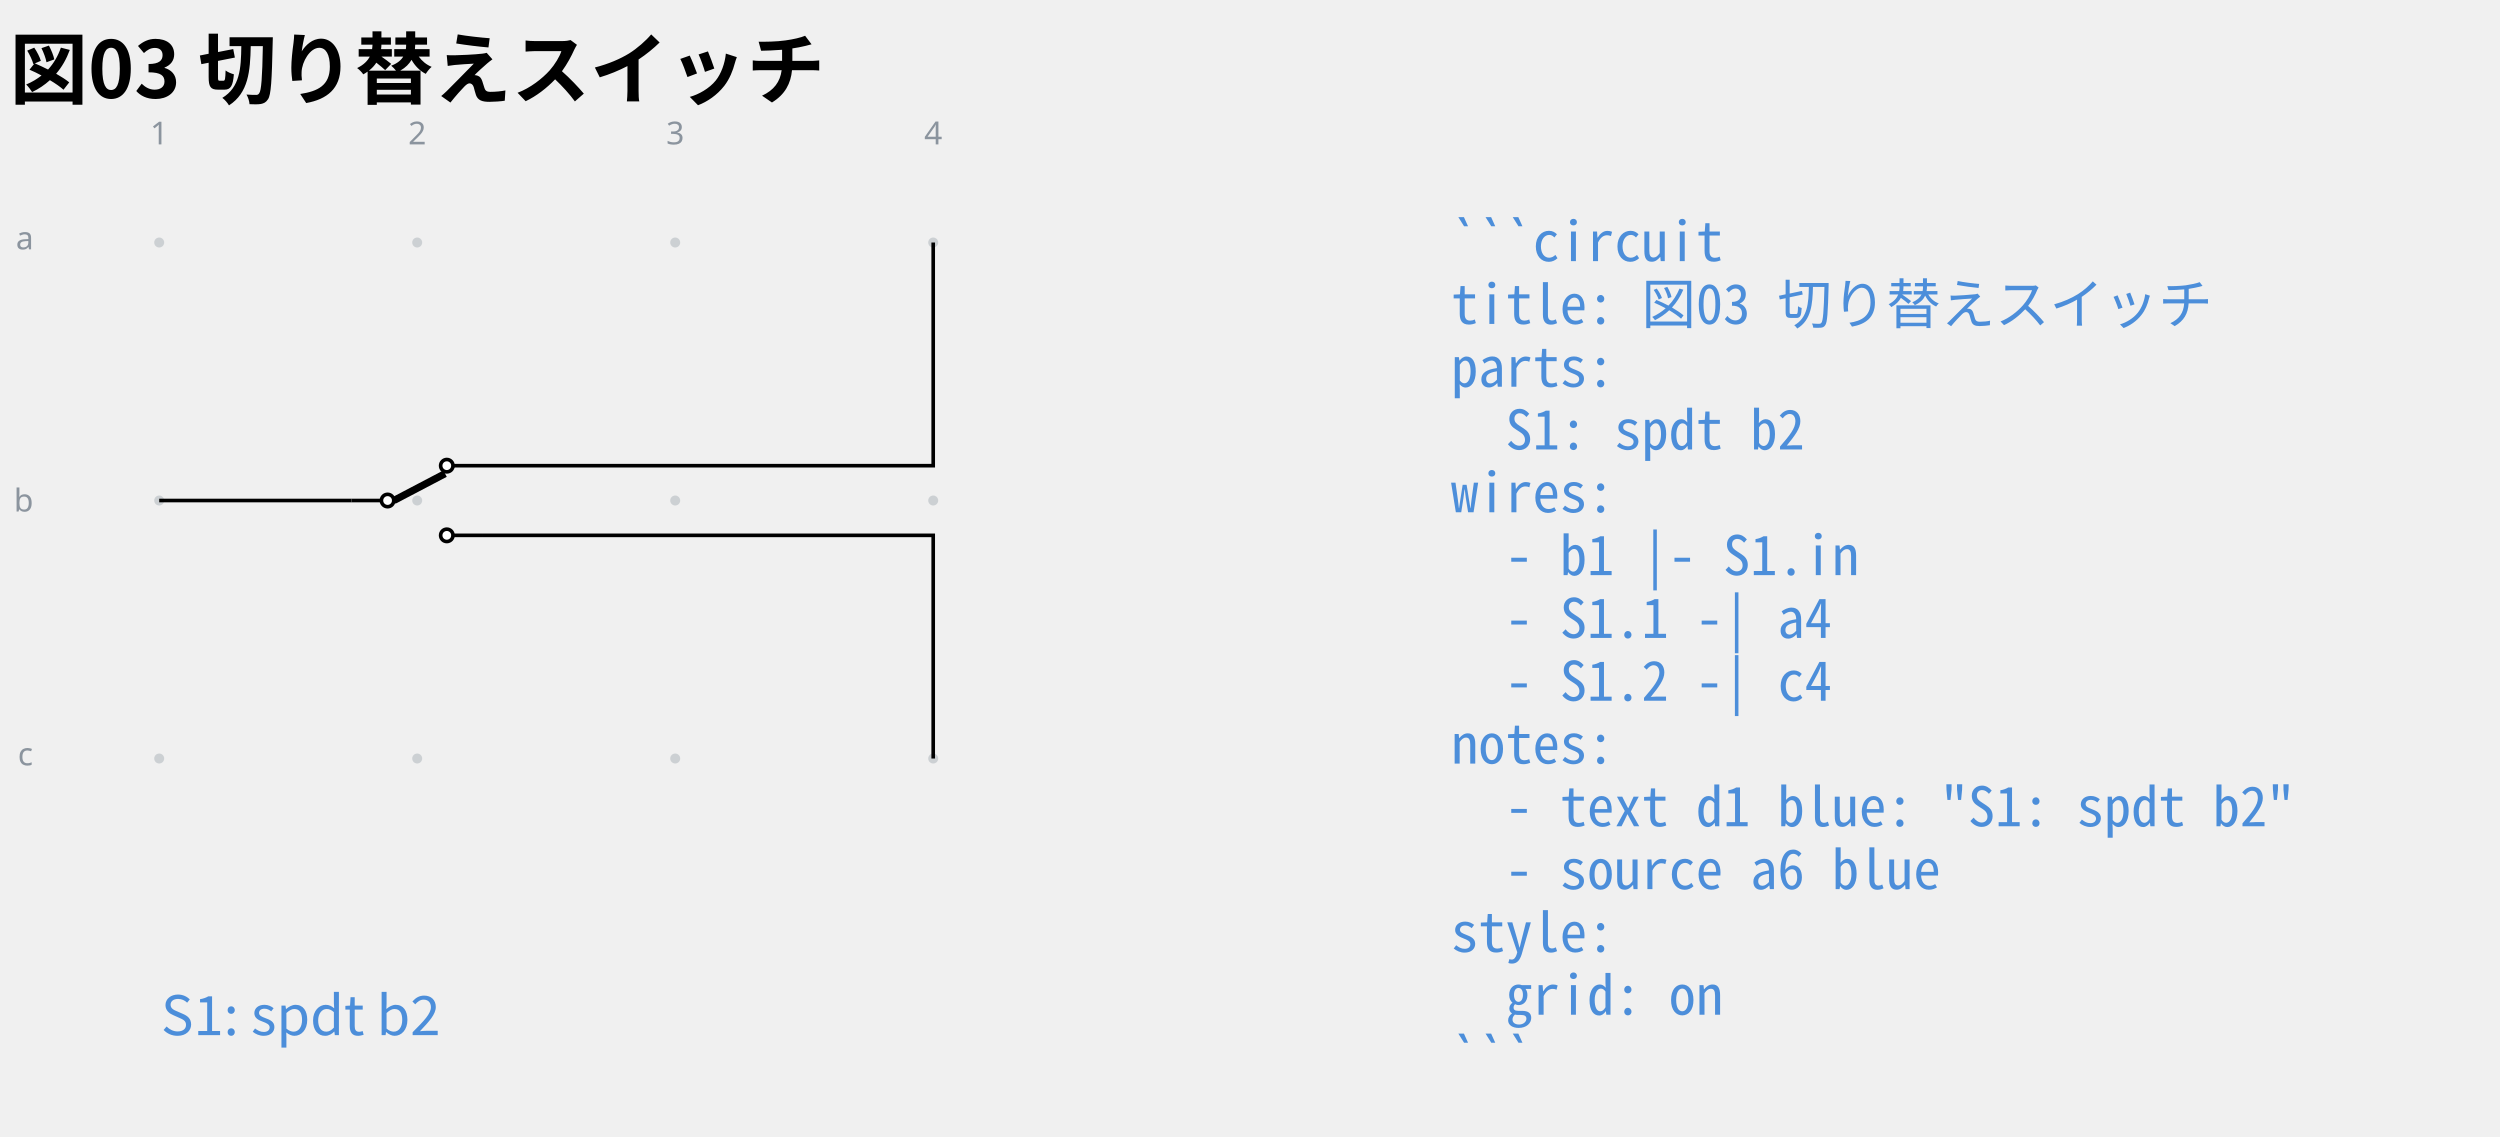
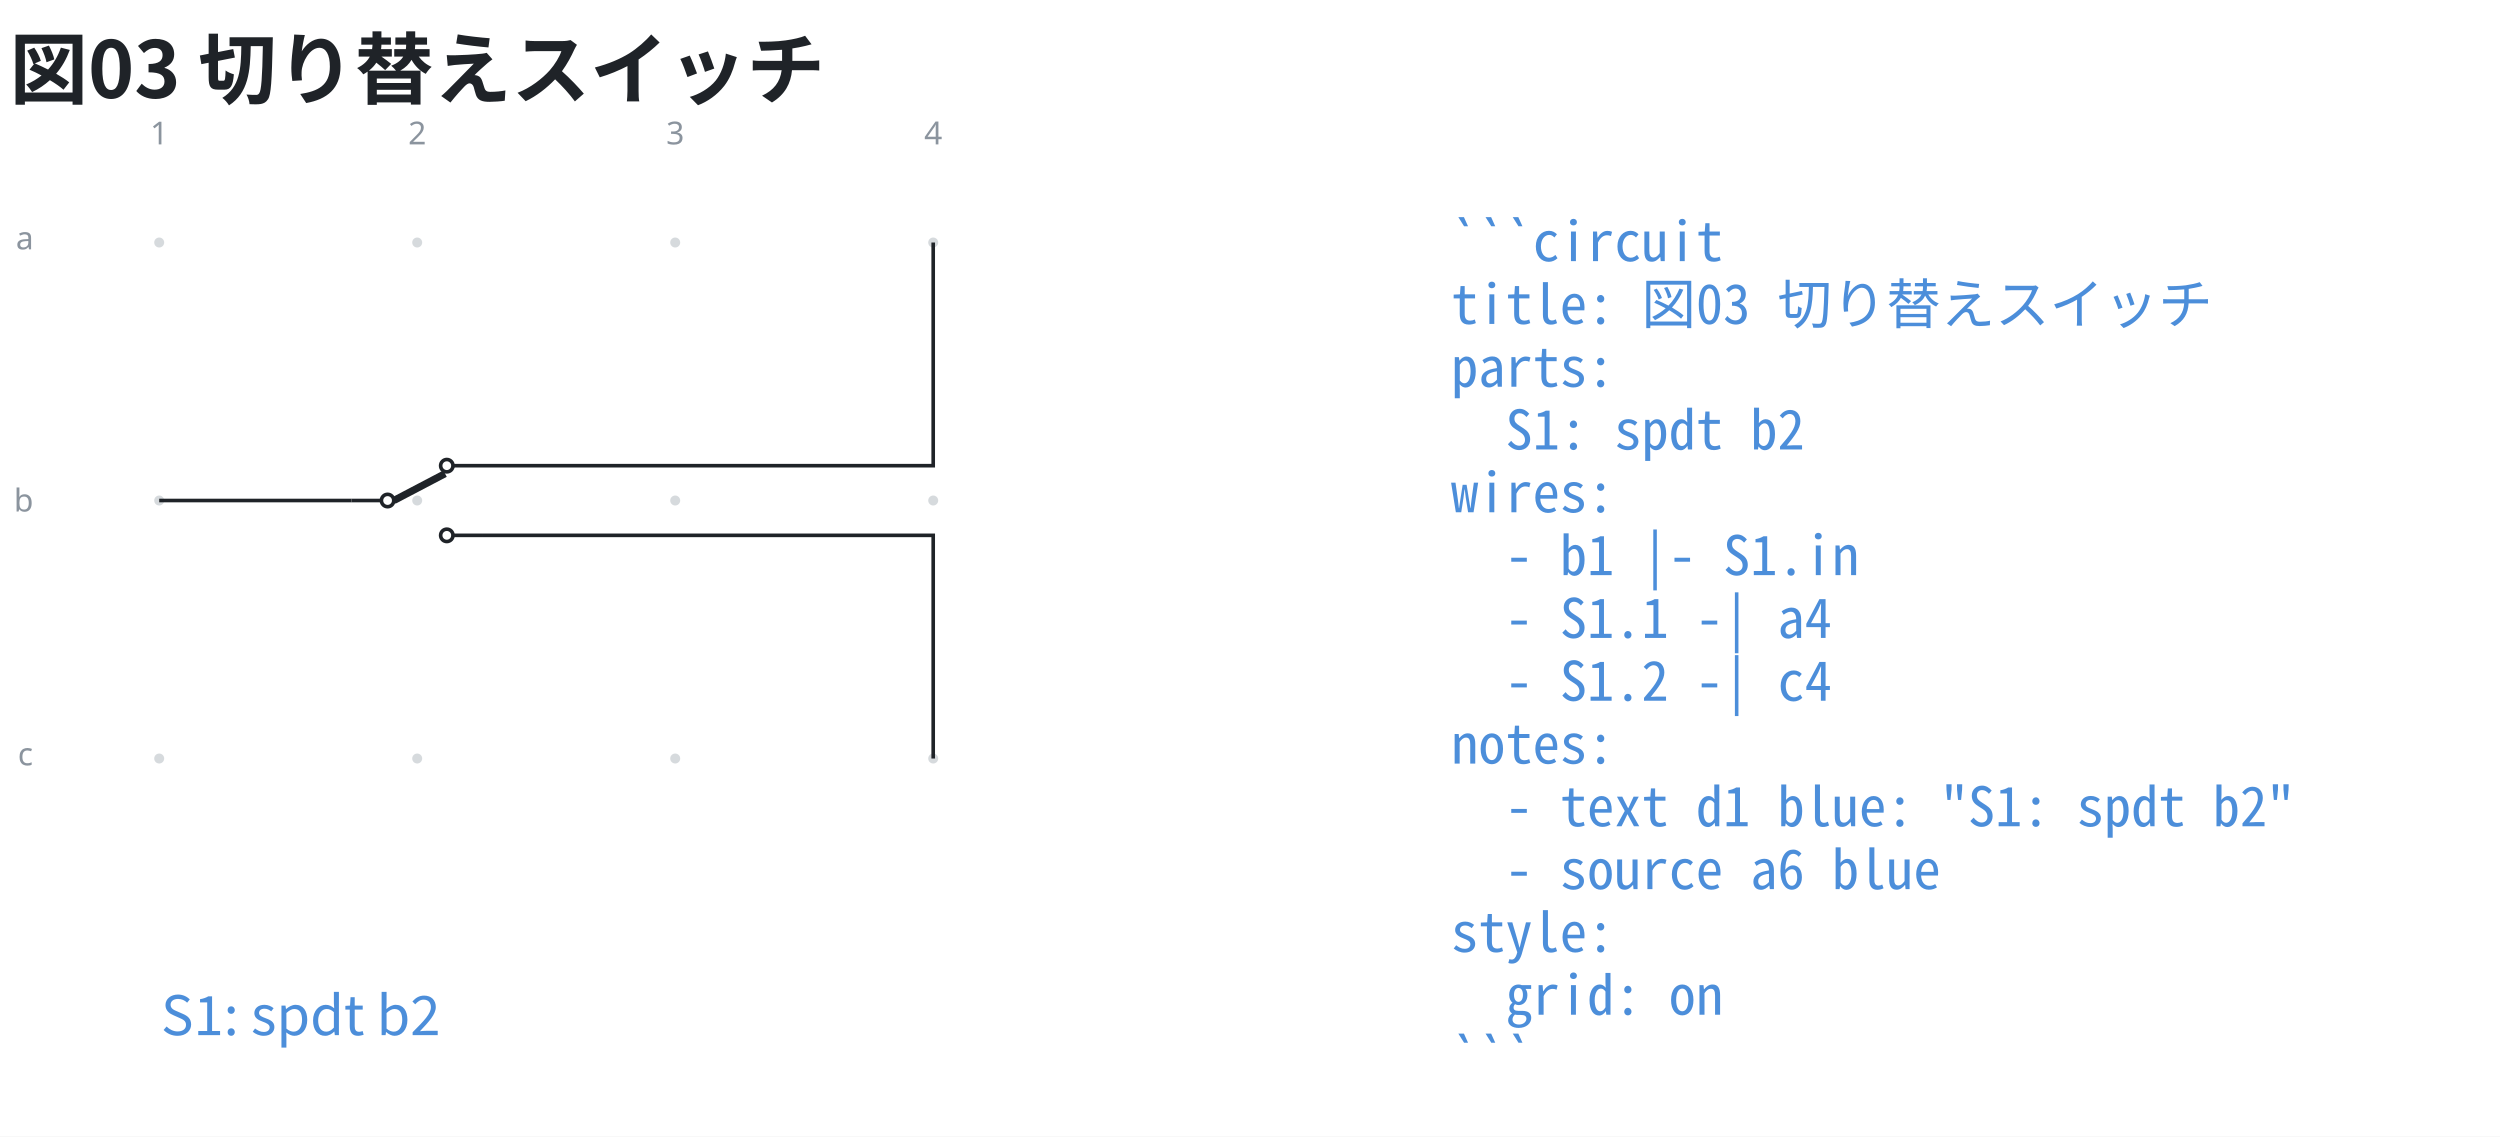
- <svg xmlns="http://www.w3.org/2000/svg" data-circuit-fence="0.1.0" fill="currentColor" width="735.202" height="334.241" viewBox="-72 -72 551.402 250.68">
-   <g stroke="currentColor" stroke-miterlimit="10" stroke-width=".8">
+ <svg xmlns="http://www.w3.org/2000/svg" data-figure-paper="#ffffff" data-circuit-fence="0.1.0" fill="#1f2328" width="735.202" height="334.241" viewBox="-72 -72 551.402 250.68">
+   <rect x="-72" y="-72" width="551.402" height="250.68" fill="#ffffff" />
+   <g stroke="#1f2328" stroke-miterlimit="10" stroke-width=".8">
    <path fill="#8b949e" fill-opacity=".35" stroke="none" stroke-opacity=".35" d="M-35.787-18.511a1.1 1.1 0 1 0-2.2 0 1.1 1.1 0 0 0 2.2 0M-35.787 38.394a1.1 1.1 0 1 0-2.2 0 1.1 1.1 0 0 0 2.2 0M-35.787 95.3a1.1 1.1 0 1 0-2.2 0 1.1 1.1 0 0 0 2.2 0M21.118-18.511a1.1 1.1 0 1 0-2.2 0 1.1 1.1 0 0 0 2.2 0M21.118 38.394a1.1 1.1 0 1 0-2.2 0 1.1 1.1 0 0 0 2.2 0M21.118 95.3a1.1 1.1 0 1 0-2.2 0 1.1 1.1 0 0 0 2.2 0M78.024-18.511a1.1 1.1 0 1 0-2.2 0 1.1 1.1 0 0 0 2.2 0M78.024 38.394a1.1 1.1 0 1 0-2.2 0 1.1 1.1 0 0 0 2.2 0M78.024 95.3a1.1 1.1 0 1 0-2.2 0 1.1 1.1 0 0 0 2.2 0M134.93-18.511a1.1 1.1 0 1 0-2.2 0 1.1 1.1 0 0 0 2.2 0M134.93 38.394a1.1 1.1 0 1 0-2.2 0 1.1 1.1 0 0 0 2.2 0M134.93 95.3a1.1 1.1 0 1 0-2.2 0 1.1 1.1 0 0 0 2.2 0m-1.1 0" />
    <g fill="#8b949e" stroke="#8b949e">
      <text x="-36.887" y="-18.511" fill="#8b949e" stroke="none" font-family="cmr7" font-size="7" transform="translate(-1.993 -21.645)">1</text>
    </g>
    <g fill="#8b949e" stroke="#8b949e">
      <text x="-36.887" y="-18.511" fill="#8b949e" stroke="none" font-family="cmr7" font-size="7" transform="translate(54.912 -21.645)">2</text>
    </g>
    <g fill="#8b949e" stroke="#8b949e">
      <text x="-36.887" y="-18.511" fill="#8b949e" stroke="none" font-family="cmr7" font-size="7" transform="translate(111.818 -21.645)">3</text>
    </g>
    <g fill="#8b949e" stroke="#8b949e">
      <text x="-36.887" y="-18.511" fill="#8b949e" stroke="none" font-family="cmr7" font-size="7" transform="translate(168.723 -21.645)">4</text>
    </g>
    <g fill="#8b949e" stroke="#8b949e">
      <text x="-36.887" y="-18.511" fill="#8b949e" stroke="none" font-family="cmr7" font-size="7" transform="translate(-31.62 1.507)">a</text>
    </g>
    <g fill="#8b949e" stroke="#8b949e">
      <text x="-36.887" y="-18.511" fill="#8b949e" stroke="none" font-family="cmr7" font-size="7" transform="translate(-32.05 59.336)">b</text>
    </g>
    <g fill="#8b949e" stroke="#8b949e">
      <text x="-36.887" y="-18.511" fill="#8b949e" stroke="none" font-family="cmr7" font-size="7" transform="translate(-31.189 115.318)">c</text>
    </g>
    <path fill="none" d="M34.53 30.712h-7.982m7.981 15.364h-7.98M5.506 38.394h7.981" />
    <g fill="#ffffff">
      <path d="M27.914 30.712a1.365 1.365 0 1 0-2.731 0 1.365 1.365 0 0 0 2.73 0Zm-1.366 0" />
    </g>
    <g fill="#ffffff">
      <path d="M27.914 46.076a1.365 1.365 0 1 0-2.731 0 1.365 1.365 0 0 0 2.73 0Zm-1.366 0" />
    </g>
    <g fill="#ffffff">
      <path d="M14.854 38.394a1.365 1.365 0 1 0-2.731 0 1.365 1.365 0 0 0 2.73 0Zm-1.366 0" />
    </g>
    <path fill="none" stroke-width="1.6" d="m14.854 38.394 11.31-5.932" />
    <path fill="none" d="M-36.887 38.394H5.507M34.53 30.712h99.3V-18.51M34.53 46.076h99.3V95.3" />
    <g>
      <text x="-36.887" y="-18.511" fill="#4c8eda" stroke="none" font-family="'Noto Sans CJK JP','Noto Sans JP','Hiragino Sans','Yu Gothic',sans-serif" font-size="12" transform="translate(.4 174.816)">S1: spdt b2</text>
    </g>
    <g>
      <text x="-36.887" y="-18.511" fill="#4c8eda" stroke="none" font-family="'Noto Sans Mono CJK JP',ui-monospace,'SFMono-Regular',Consolas,'Liberation Mono',monospace" font-size="12" transform="translate(284.927 4.1)" xml:space="preserve">```circuit</text>
    </g>
    <g>
      <text x="-36.887" y="-18.511" fill="#4c8eda" stroke="none" font-family="'Noto Sans Mono CJK JP',ui-monospace,'SFMono-Regular',Consolas,'Liberation Mono',monospace" font-size="12" transform="translate(284.927 17.956)" xml:space="preserve">title: 図03 切り替えスイッチ</text>
    </g>
    <g>
      <text x="-36.887" y="-18.511" fill="#4c8eda" stroke="none" font-family="'Noto Sans Mono CJK JP',ui-monospace,'SFMono-Regular',Consolas,'Liberation Mono',monospace" font-size="12" transform="translate(284.927 31.813)" xml:space="preserve">parts:</text>
    </g>
    <g>
      <text x="-36.887" y="-18.511" fill="#4c8eda" stroke="none" font-family="'Noto Sans Mono CJK JP',ui-monospace,'SFMono-Regular',Consolas,'Liberation Mono',monospace" font-size="12" transform="translate(284.927 45.641)" xml:space="preserve">  S1: spdt b2</text>
    </g>
    <g>
      <text x="-36.887" y="-18.511" fill="#4c8eda" stroke="none" font-family="'Noto Sans Mono CJK JP',ui-monospace,'SFMono-Regular',Consolas,'Liberation Mono',monospace" font-size="12" transform="translate(284.927 59.498)" xml:space="preserve">wires:</text>
    </g>
    <g>
      <text x="-36.887" y="-18.511" fill="#4c8eda" stroke="none" font-family="'Noto Sans Mono CJK JP',ui-monospace,'SFMono-Regular',Consolas,'Liberation Mono',monospace" font-size="12" transform="translate(284.927 73.354)" xml:space="preserve">  - b1 |- S1.in</text>
    </g>
    <g>
      <text x="-36.887" y="-18.511" fill="#4c8eda" stroke="none" font-family="'Noto Sans Mono CJK JP',ui-monospace,'SFMono-Regular',Consolas,'Liberation Mono',monospace" font-size="12" transform="translate(284.927 87.21)" xml:space="preserve">  - S1.1 -| a4</text>
    </g>
    <g>
      <text x="-36.887" y="-18.511" fill="#4c8eda" stroke="none" font-family="'Noto Sans Mono CJK JP',ui-monospace,'SFMono-Regular',Consolas,'Liberation Mono',monospace" font-size="12" transform="translate(284.927 101.067)" xml:space="preserve">  - S1.2 -| c4</text>
    </g>
    <g>
      <text x="-36.887" y="-18.511" fill="#4c8eda" stroke="none" font-family="'Noto Sans Mono CJK JP',ui-monospace,'SFMono-Regular',Consolas,'Liberation Mono',monospace" font-size="12" transform="translate(284.927 114.924)" xml:space="preserve">notes:</text>
    </g>
    <g>
      <text x="-36.887" y="-18.511" fill="#4c8eda" stroke="none" font-family="'Noto Sans Mono CJK JP',ui-monospace,'SFMono-Regular',Consolas,'Liberation Mono',monospace" font-size="12" transform="translate(284.927 128.751)" xml:space="preserve">  - text d1 blue: "S1: spdt b2"</text>
    </g>
    <g>
      <text x="-36.887" y="-18.511" fill="#4c8eda" stroke="none" font-family="'Noto Sans Mono CJK JP',ui-monospace,'SFMono-Regular',Consolas,'Liberation Mono',monospace" font-size="12" transform="translate(284.927 142.608)" xml:space="preserve">  - source a6 blue</text>
    </g>
    <g>
      <text x="-36.887" y="-18.511" fill="#4c8eda" stroke="none" font-family="'Noto Sans Mono CJK JP',ui-monospace,'SFMono-Regular',Consolas,'Liberation Mono',monospace" font-size="12" transform="translate(284.927 156.464)" xml:space="preserve">style:</text>
    </g>
    <g>
      <text x="-36.887" y="-18.511" fill="#4c8eda" stroke="none" font-family="'Noto Sans Mono CJK JP',ui-monospace,'SFMono-Regular',Consolas,'Liberation Mono',monospace" font-size="12" transform="translate(284.927 170.32)" xml:space="preserve">  grid: on</text>
    </g>
    <g>
      <text x="-36.887" y="-18.511" fill="#4c8eda" stroke="none" font-family="'Noto Sans Mono CJK JP',ui-monospace,'SFMono-Regular',Consolas,'Liberation Mono',monospace" font-size="12" transform="translate(284.927 184.177)" xml:space="preserve">```</text>
    </g>
    <g>
-       <text x="-36.887" y="-18.511" fill="currentColor" stroke="none" font-family="'Noto Sans CJK JP','Noto Sans JP','Hiragino Sans','Yu Gothic',sans-serif" font-size="17.28" transform="translate(-32.983 -31.889)" font-weight="bold">図03 切り替えスイッチ</text>
+       <text x="-36.887" y="-18.511" fill="#1f2328" stroke="none" font-family="'Noto Sans CJK JP','Noto Sans JP','Hiragino Sans','Yu Gothic',sans-serif" font-size="17.28" transform="translate(-32.983 -31.889)" font-weight="bold">図03 切り替えスイッチ</text>
    </g>
  </g>
</svg>
